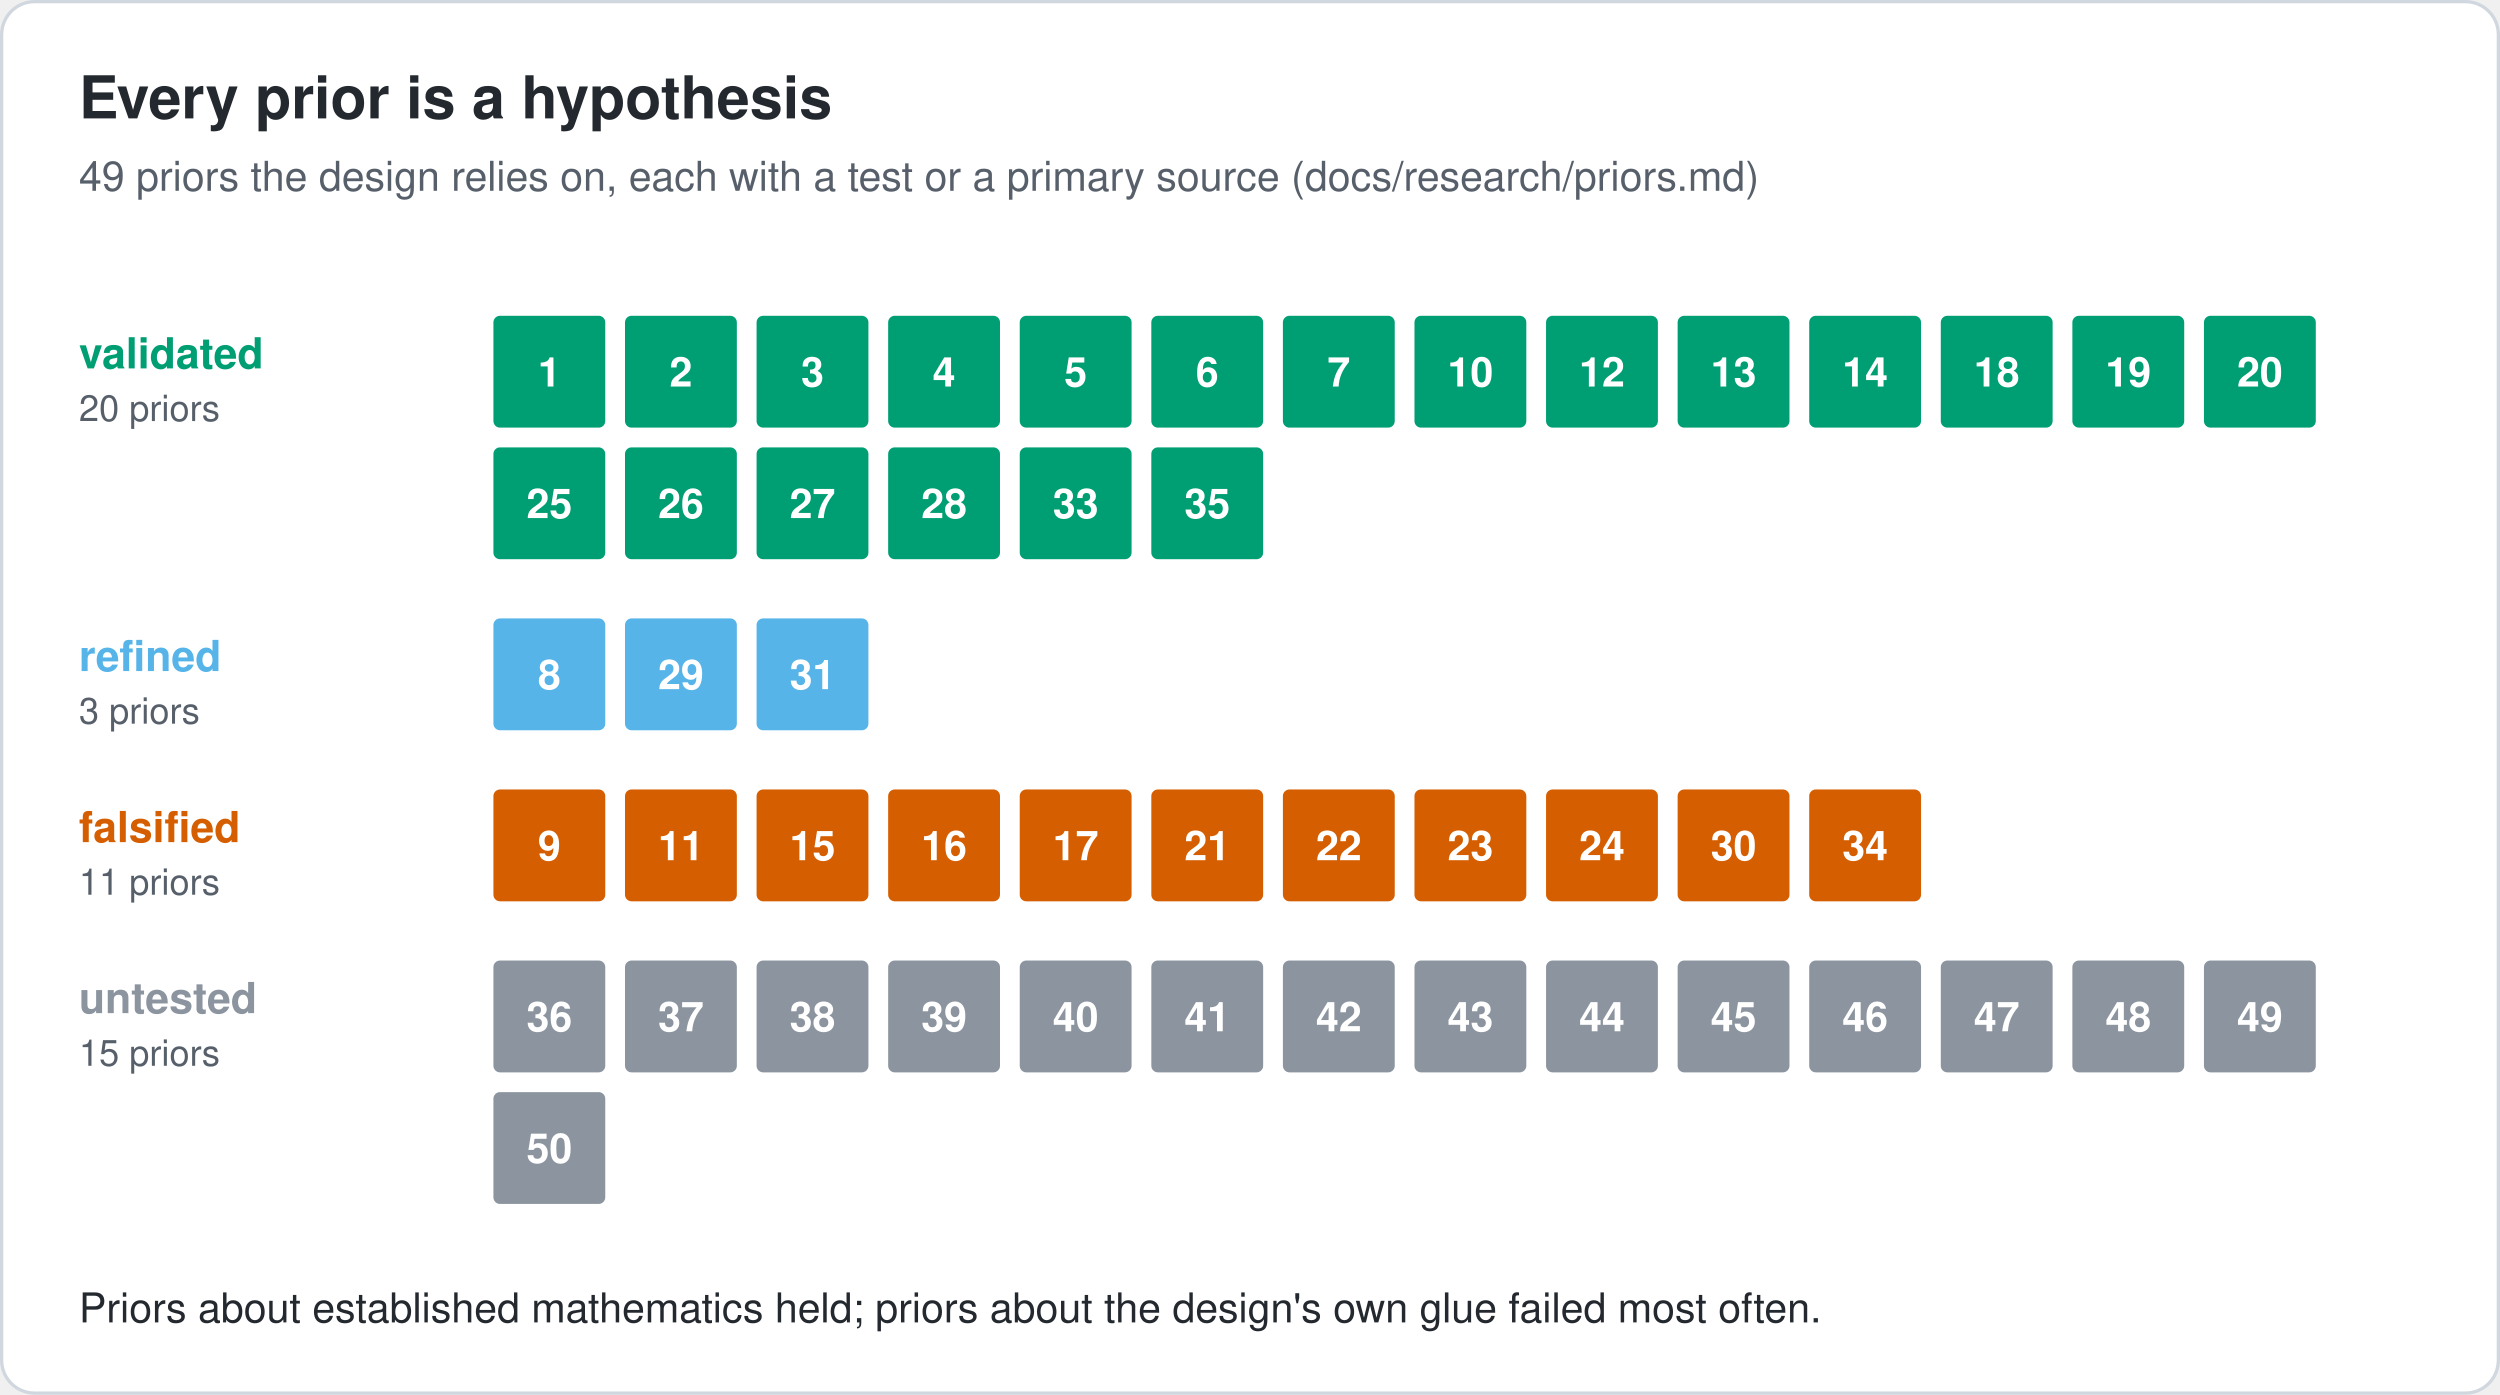
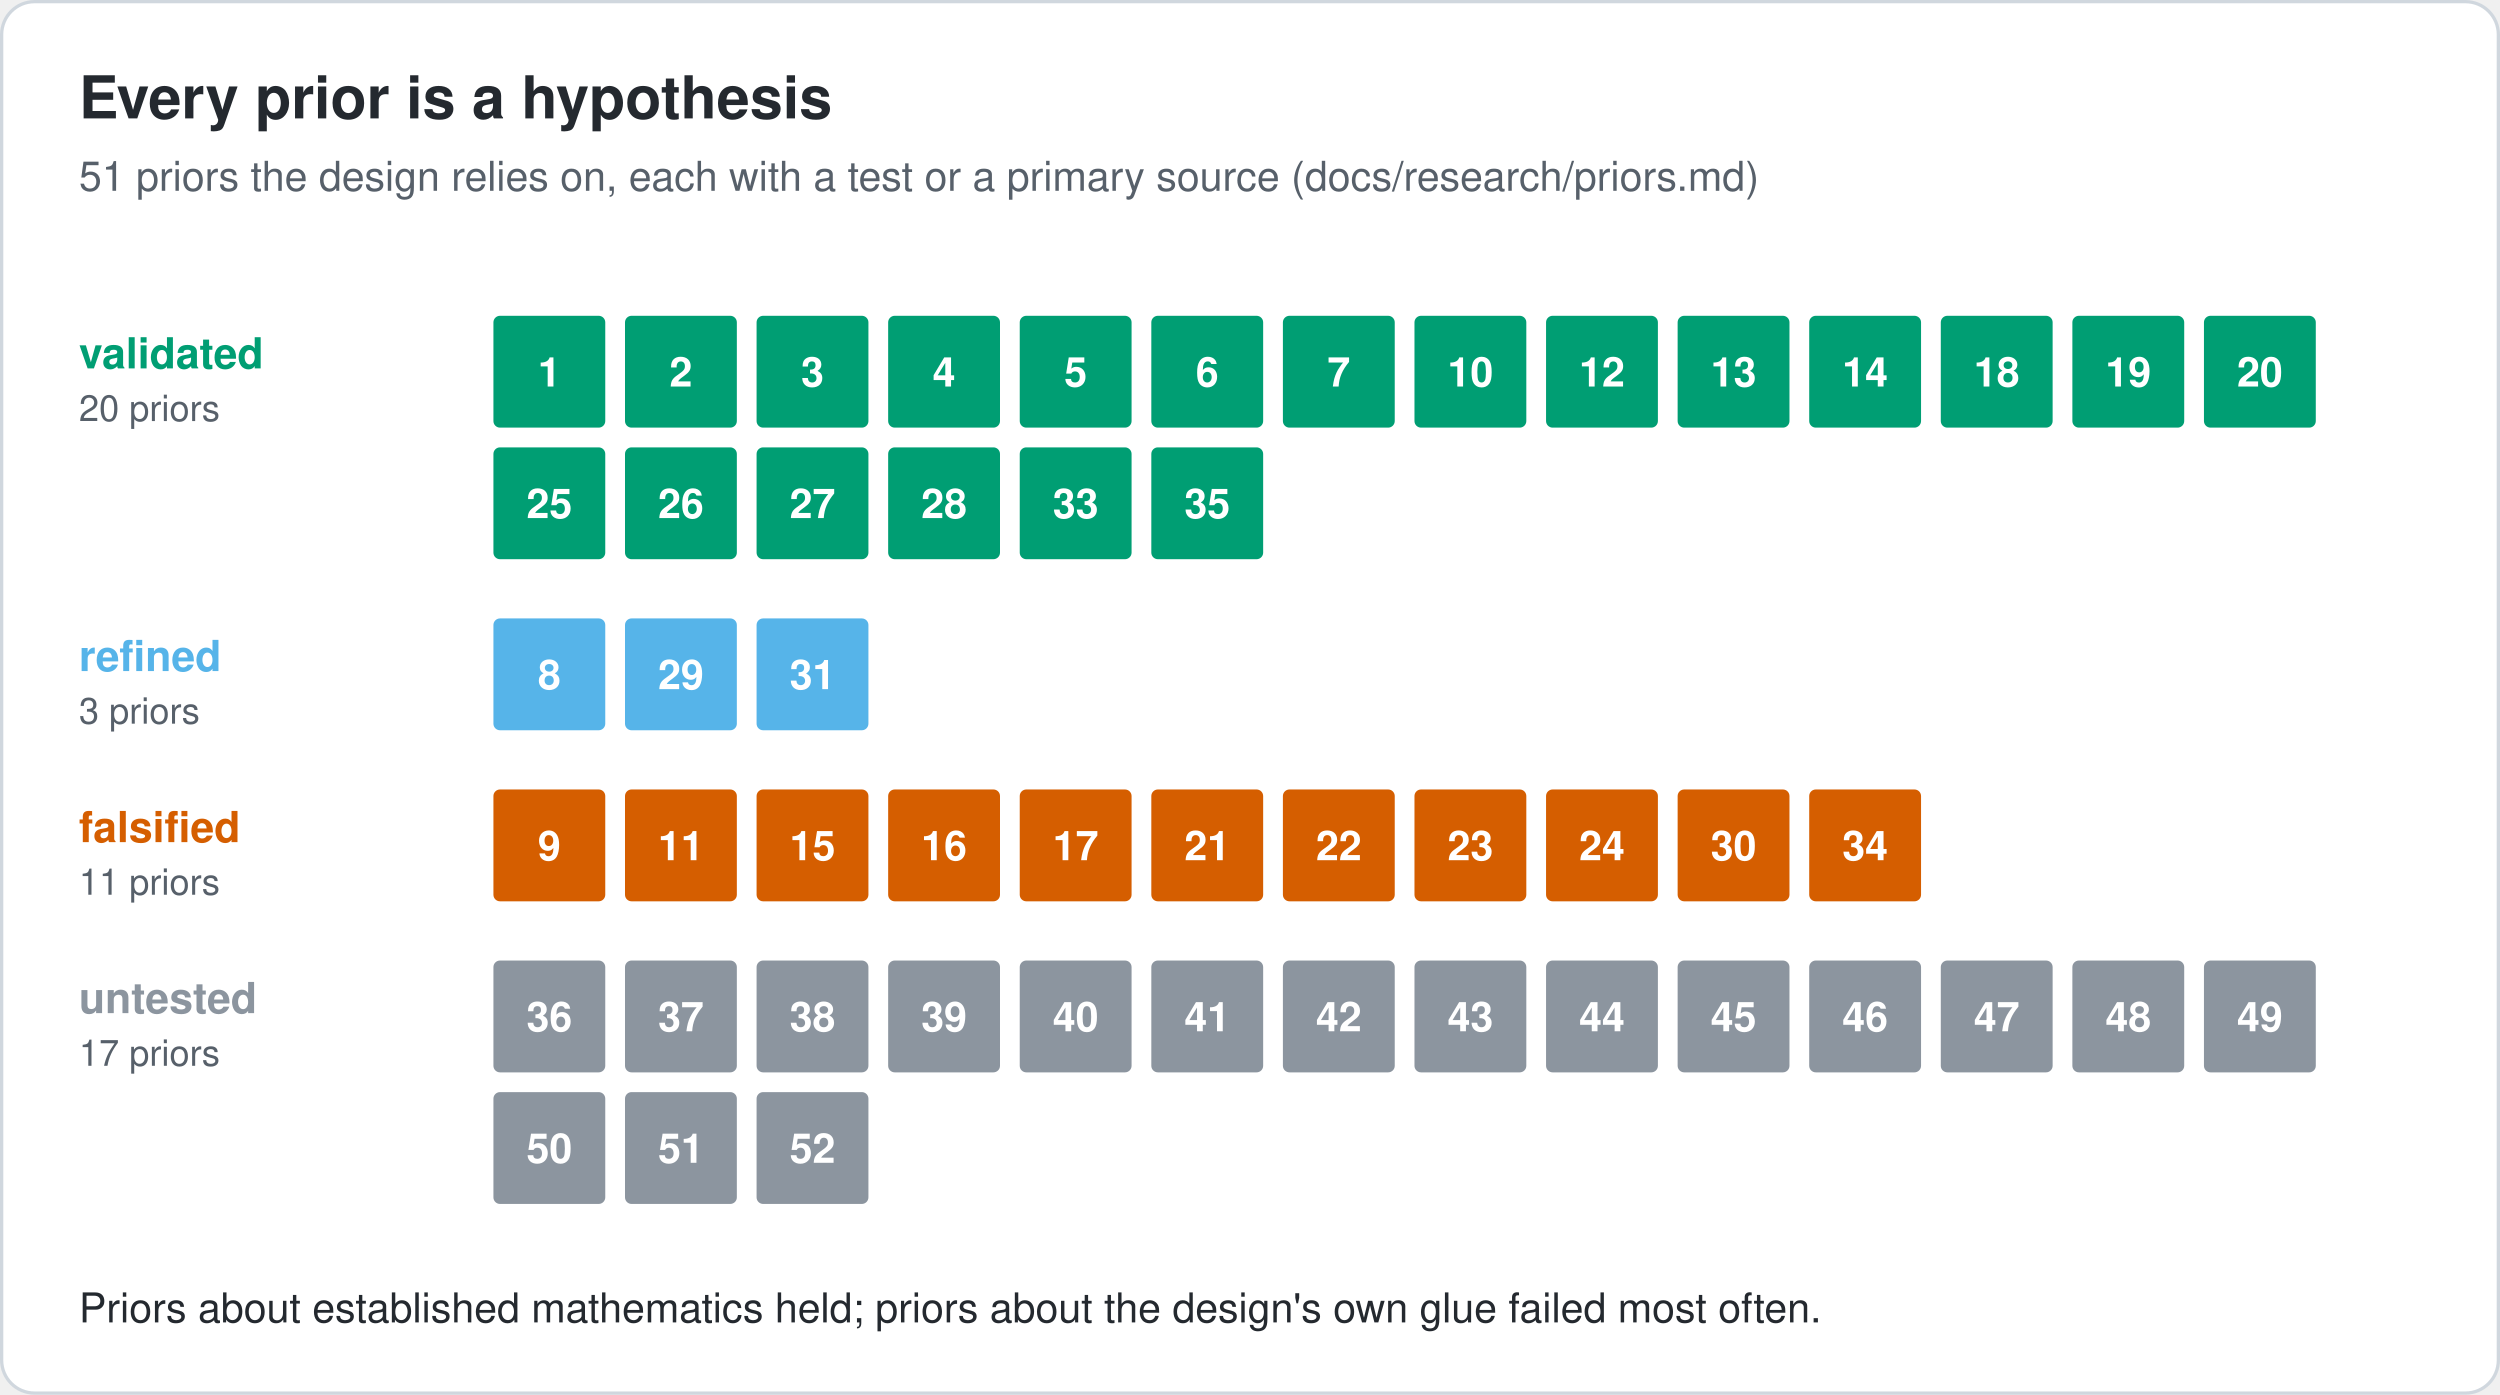
<svg xmlns="http://www.w3.org/2000/svg" width="760" height="424" viewBox="0 0 760 424" font-family="-apple-system, BlinkMacSystemFont, 'Segoe UI', Helvetica, Arial, sans-serif" role="img">
  <rect x="0.5" y="0.5" width="759" height="423" rx="10" fill="#ffffff" stroke="#d0d7de" />
  <text x="24" y="36" font-size="18" fill="#24292f" font-weight="600">Every prior is a hypothesis</text>
-   <text x="24" y="58" font-size="12.5" fill="#57606a">49 priors the design relies on, each with a test or a primary source (docs/research/priors.md)</text>
+   <text x="24" y="58" font-size="12.5" fill="#57606a">51 priors the design relies on, each with a test or a primary source (docs/research/priors.md)</text>
  <text x="24" y="112" font-size="13" fill="#009E73" font-weight="600">validated</text>
  <text x="24" y="128" font-size="11" fill="#57606a">20 priors</text>
  <rect x="150" y="96" width="34" height="34" rx="2" fill="#009E73" />
  <text x="167" y="117.5" font-size="12.5" fill="#ffffff" text-anchor="middle" font-weight="600">1</text>
  <rect x="190" y="96" width="34" height="34" rx="2" fill="#009E73" />
  <text x="207" y="117.5" font-size="12.5" fill="#ffffff" text-anchor="middle" font-weight="600">2</text>
  <rect x="230" y="96" width="34" height="34" rx="2" fill="#009E73" />
  <text x="247" y="117.5" font-size="12.5" fill="#ffffff" text-anchor="middle" font-weight="600">3</text>
  <rect x="270" y="96" width="34" height="34" rx="2" fill="#009E73" />
  <text x="287" y="117.5" font-size="12.5" fill="#ffffff" text-anchor="middle" font-weight="600">4</text>
  <rect x="310" y="96" width="34" height="34" rx="2" fill="#009E73" />
  <text x="327" y="117.5" font-size="12.5" fill="#ffffff" text-anchor="middle" font-weight="600">5</text>
  <rect x="350" y="96" width="34" height="34" rx="2" fill="#009E73" />
  <text x="367" y="117.5" font-size="12.5" fill="#ffffff" text-anchor="middle" font-weight="600">6</text>
  <rect x="390" y="96" width="34" height="34" rx="2" fill="#009E73" />
  <text x="407" y="117.5" font-size="12.5" fill="#ffffff" text-anchor="middle" font-weight="600">7</text>
  <rect x="430" y="96" width="34" height="34" rx="2" fill="#009E73" />
  <text x="447" y="117.5" font-size="12.5" fill="#ffffff" text-anchor="middle" font-weight="600">10</text>
  <rect x="470" y="96" width="34" height="34" rx="2" fill="#009E73" />
  <text x="487" y="117.5" font-size="12.5" fill="#ffffff" text-anchor="middle" font-weight="600">12</text>
  <rect x="510" y="96" width="34" height="34" rx="2" fill="#009E73" />
  <text x="527" y="117.5" font-size="12.5" fill="#ffffff" text-anchor="middle" font-weight="600">13</text>
  <rect x="550" y="96" width="34" height="34" rx="2" fill="#009E73" />
  <text x="567" y="117.5" font-size="12.5" fill="#ffffff" text-anchor="middle" font-weight="600">14</text>
  <rect x="590" y="96" width="34" height="34" rx="2" fill="#009E73" />
  <text x="607" y="117.5" font-size="12.5" fill="#ffffff" text-anchor="middle" font-weight="600">18</text>
  <rect x="630" y="96" width="34" height="34" rx="2" fill="#009E73" />
  <text x="647" y="117.5" font-size="12.5" fill="#ffffff" text-anchor="middle" font-weight="600">19</text>
  <rect x="670" y="96" width="34" height="34" rx="2" fill="#009E73" />
  <text x="687" y="117.5" font-size="12.5" fill="#ffffff" text-anchor="middle" font-weight="600">20</text>
  <rect x="150" y="136" width="34" height="34" rx="2" fill="#009E73" />
  <text x="167" y="157.5" font-size="12.5" fill="#ffffff" text-anchor="middle" font-weight="600">25</text>
  <rect x="190" y="136" width="34" height="34" rx="2" fill="#009E73" />
  <text x="207" y="157.5" font-size="12.5" fill="#ffffff" text-anchor="middle" font-weight="600">26</text>
  <rect x="230" y="136" width="34" height="34" rx="2" fill="#009E73" />
  <text x="247" y="157.5" font-size="12.5" fill="#ffffff" text-anchor="middle" font-weight="600">27</text>
  <rect x="270" y="136" width="34" height="34" rx="2" fill="#009E73" />
  <text x="287" y="157.5" font-size="12.5" fill="#ffffff" text-anchor="middle" font-weight="600">28</text>
  <rect x="310" y="136" width="34" height="34" rx="2" fill="#009E73" />
  <text x="327" y="157.5" font-size="12.5" fill="#ffffff" text-anchor="middle" font-weight="600">33</text>
  <rect x="350" y="136" width="34" height="34" rx="2" fill="#009E73" />
  <text x="367" y="157.5" font-size="12.5" fill="#ffffff" text-anchor="middle" font-weight="600">35</text>
  <text x="24" y="204" font-size="13" fill="#56B4E9" font-weight="600">refined</text>
  <text x="24" y="220" font-size="11" fill="#57606a">3 priors</text>
  <rect x="150" y="188" width="34" height="34" rx="2" fill="#56B4E9" />
  <text x="167" y="209.5" font-size="12.5" fill="#ffffff" text-anchor="middle" font-weight="600">8</text>
  <rect x="190" y="188" width="34" height="34" rx="2" fill="#56B4E9" />
  <text x="207" y="209.5" font-size="12.5" fill="#ffffff" text-anchor="middle" font-weight="600">29</text>
  <rect x="230" y="188" width="34" height="34" rx="2" fill="#56B4E9" />
  <text x="247" y="209.5" font-size="12.5" fill="#ffffff" text-anchor="middle" font-weight="600">31</text>
  <text x="24" y="256" font-size="13" fill="#D55E00" font-weight="600">falsified</text>
  <text x="24" y="272" font-size="11" fill="#57606a">11 priors</text>
  <rect x="150" y="240" width="34" height="34" rx="2" fill="#D55E00" />
  <text x="167" y="261.5" font-size="12.5" fill="#ffffff" text-anchor="middle" font-weight="600">9</text>
  <rect x="190" y="240" width="34" height="34" rx="2" fill="#D55E00" />
  <text x="207" y="261.5" font-size="12.5" fill="#ffffff" text-anchor="middle" font-weight="600">11</text>
  <rect x="230" y="240" width="34" height="34" rx="2" fill="#D55E00" />
  <text x="247" y="261.5" font-size="12.5" fill="#ffffff" text-anchor="middle" font-weight="600">15</text>
  <rect x="270" y="240" width="34" height="34" rx="2" fill="#D55E00" />
  <text x="287" y="261.5" font-size="12.5" fill="#ffffff" text-anchor="middle" font-weight="600">16</text>
  <rect x="310" y="240" width="34" height="34" rx="2" fill="#D55E00" />
  <text x="327" y="261.5" font-size="12.5" fill="#ffffff" text-anchor="middle" font-weight="600">17</text>
  <rect x="350" y="240" width="34" height="34" rx="2" fill="#D55E00" />
  <text x="367" y="261.5" font-size="12.5" fill="#ffffff" text-anchor="middle" font-weight="600">21</text>
  <rect x="390" y="240" width="34" height="34" rx="2" fill="#D55E00" />
  <text x="407" y="261.5" font-size="12.5" fill="#ffffff" text-anchor="middle" font-weight="600">22</text>
  <rect x="430" y="240" width="34" height="34" rx="2" fill="#D55E00" />
  <text x="447" y="261.5" font-size="12.5" fill="#ffffff" text-anchor="middle" font-weight="600">23</text>
  <rect x="470" y="240" width="34" height="34" rx="2" fill="#D55E00" />
  <text x="487" y="261.5" font-size="12.5" fill="#ffffff" text-anchor="middle" font-weight="600">24</text>
  <rect x="510" y="240" width="34" height="34" rx="2" fill="#D55E00" />
  <text x="527" y="261.5" font-size="12.5" fill="#ffffff" text-anchor="middle" font-weight="600">30</text>
  <rect x="550" y="240" width="34" height="34" rx="2" fill="#D55E00" />
  <text x="567" y="261.5" font-size="12.5" fill="#ffffff" text-anchor="middle" font-weight="600">34</text>
  <text x="24" y="308" font-size="13" fill="#8c959f" font-weight="600">untested</text>
-   <text x="24" y="324" font-size="11" fill="#57606a">15 priors</text>
+   <text x="24" y="324" font-size="11" fill="#57606a">17 priors</text>
  <rect x="150" y="292" width="34" height="34" rx="2" fill="#8c959f" />
  <text x="167" y="313.5" font-size="12.5" fill="#ffffff" text-anchor="middle" font-weight="600">36</text>
  <rect x="190" y="292" width="34" height="34" rx="2" fill="#8c959f" />
  <text x="207" y="313.5" font-size="12.5" fill="#ffffff" text-anchor="middle" font-weight="600">37</text>
  <rect x="230" y="292" width="34" height="34" rx="2" fill="#8c959f" />
  <text x="247" y="313.5" font-size="12.5" fill="#ffffff" text-anchor="middle" font-weight="600">38</text>
  <rect x="270" y="292" width="34" height="34" rx="2" fill="#8c959f" />
  <text x="287" y="313.5" font-size="12.5" fill="#ffffff" text-anchor="middle" font-weight="600">39</text>
  <rect x="310" y="292" width="34" height="34" rx="2" fill="#8c959f" />
  <text x="327" y="313.5" font-size="12.5" fill="#ffffff" text-anchor="middle" font-weight="600">40</text>
  <rect x="350" y="292" width="34" height="34" rx="2" fill="#8c959f" />
  <text x="367" y="313.5" font-size="12.5" fill="#ffffff" text-anchor="middle" font-weight="600">41</text>
  <rect x="390" y="292" width="34" height="34" rx="2" fill="#8c959f" />
  <text x="407" y="313.5" font-size="12.5" fill="#ffffff" text-anchor="middle" font-weight="600">42</text>
  <rect x="430" y="292" width="34" height="34" rx="2" fill="#8c959f" />
  <text x="447" y="313.5" font-size="12.5" fill="#ffffff" text-anchor="middle" font-weight="600">43</text>
  <rect x="470" y="292" width="34" height="34" rx="2" fill="#8c959f" />
  <text x="487" y="313.5" font-size="12.5" fill="#ffffff" text-anchor="middle" font-weight="600">44</text>
  <rect x="510" y="292" width="34" height="34" rx="2" fill="#8c959f" />
  <text x="527" y="313.5" font-size="12.5" fill="#ffffff" text-anchor="middle" font-weight="600">45</text>
  <rect x="550" y="292" width="34" height="34" rx="2" fill="#8c959f" />
  <text x="567" y="313.5" font-size="12.5" fill="#ffffff" text-anchor="middle" font-weight="600">46</text>
  <rect x="590" y="292" width="34" height="34" rx="2" fill="#8c959f" />
  <text x="607" y="313.5" font-size="12.5" fill="#ffffff" text-anchor="middle" font-weight="600">47</text>
  <rect x="630" y="292" width="34" height="34" rx="2" fill="#8c959f" />
  <text x="647" y="313.5" font-size="12.5" fill="#ffffff" text-anchor="middle" font-weight="600">48</text>
  <rect x="670" y="292" width="34" height="34" rx="2" fill="#8c959f" />
  <text x="687" y="313.5" font-size="12.5" fill="#ffffff" text-anchor="middle" font-weight="600">49</text>
  <rect x="150" y="332" width="34" height="34" rx="2" fill="#8c959f" />
  <text x="167" y="353.5" font-size="12.5" fill="#ffffff" text-anchor="middle" font-weight="600">50</text>
+   <rect x="190" y="332" width="34" height="34" rx="2" fill="#8c959f" />
+   <text x="207" y="353.5" font-size="12.5" fill="#ffffff" text-anchor="middle" font-weight="600">51</text>
+   <rect x="230" y="332" width="34" height="34" rx="2" fill="#8c959f" />
+   <text x="247" y="353.5" font-size="12.5" fill="#ffffff" text-anchor="middle" font-weight="600">52</text>
  <text x="24" y="402" font-size="12.5" fill="#24292f">Priors about established mathematics held; priors about the design's own glue failed most often.</text>
</svg>
